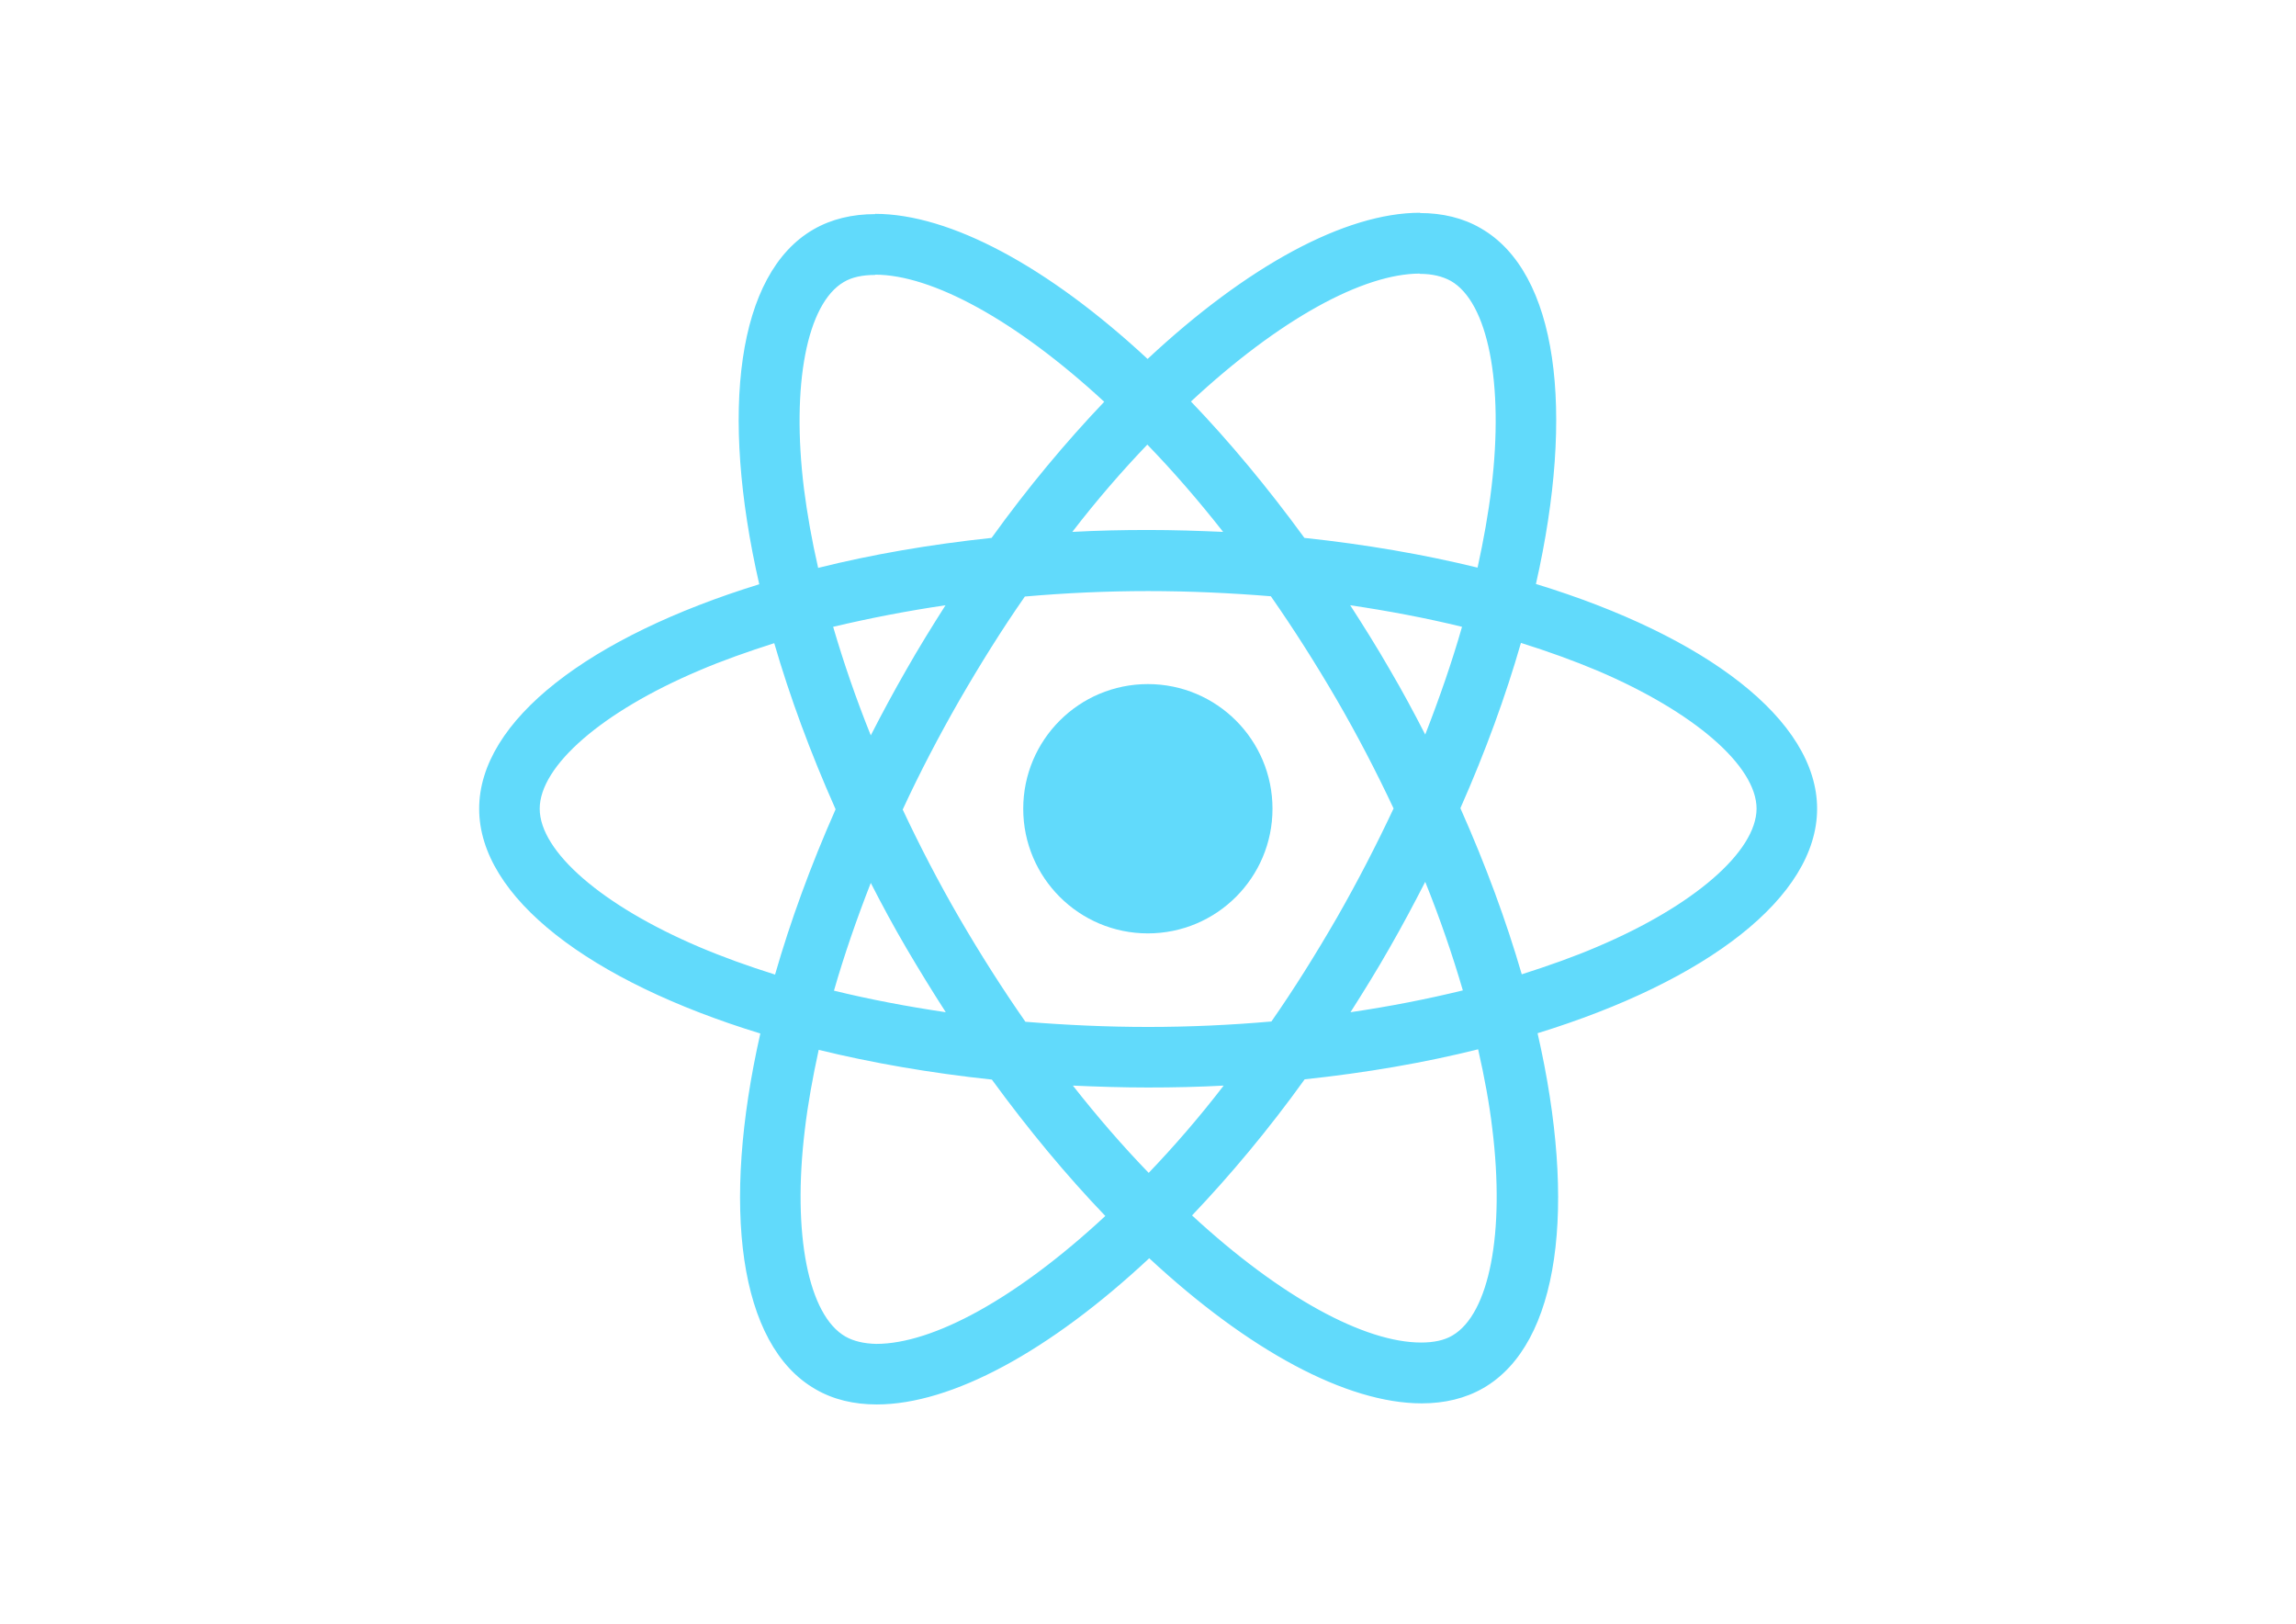
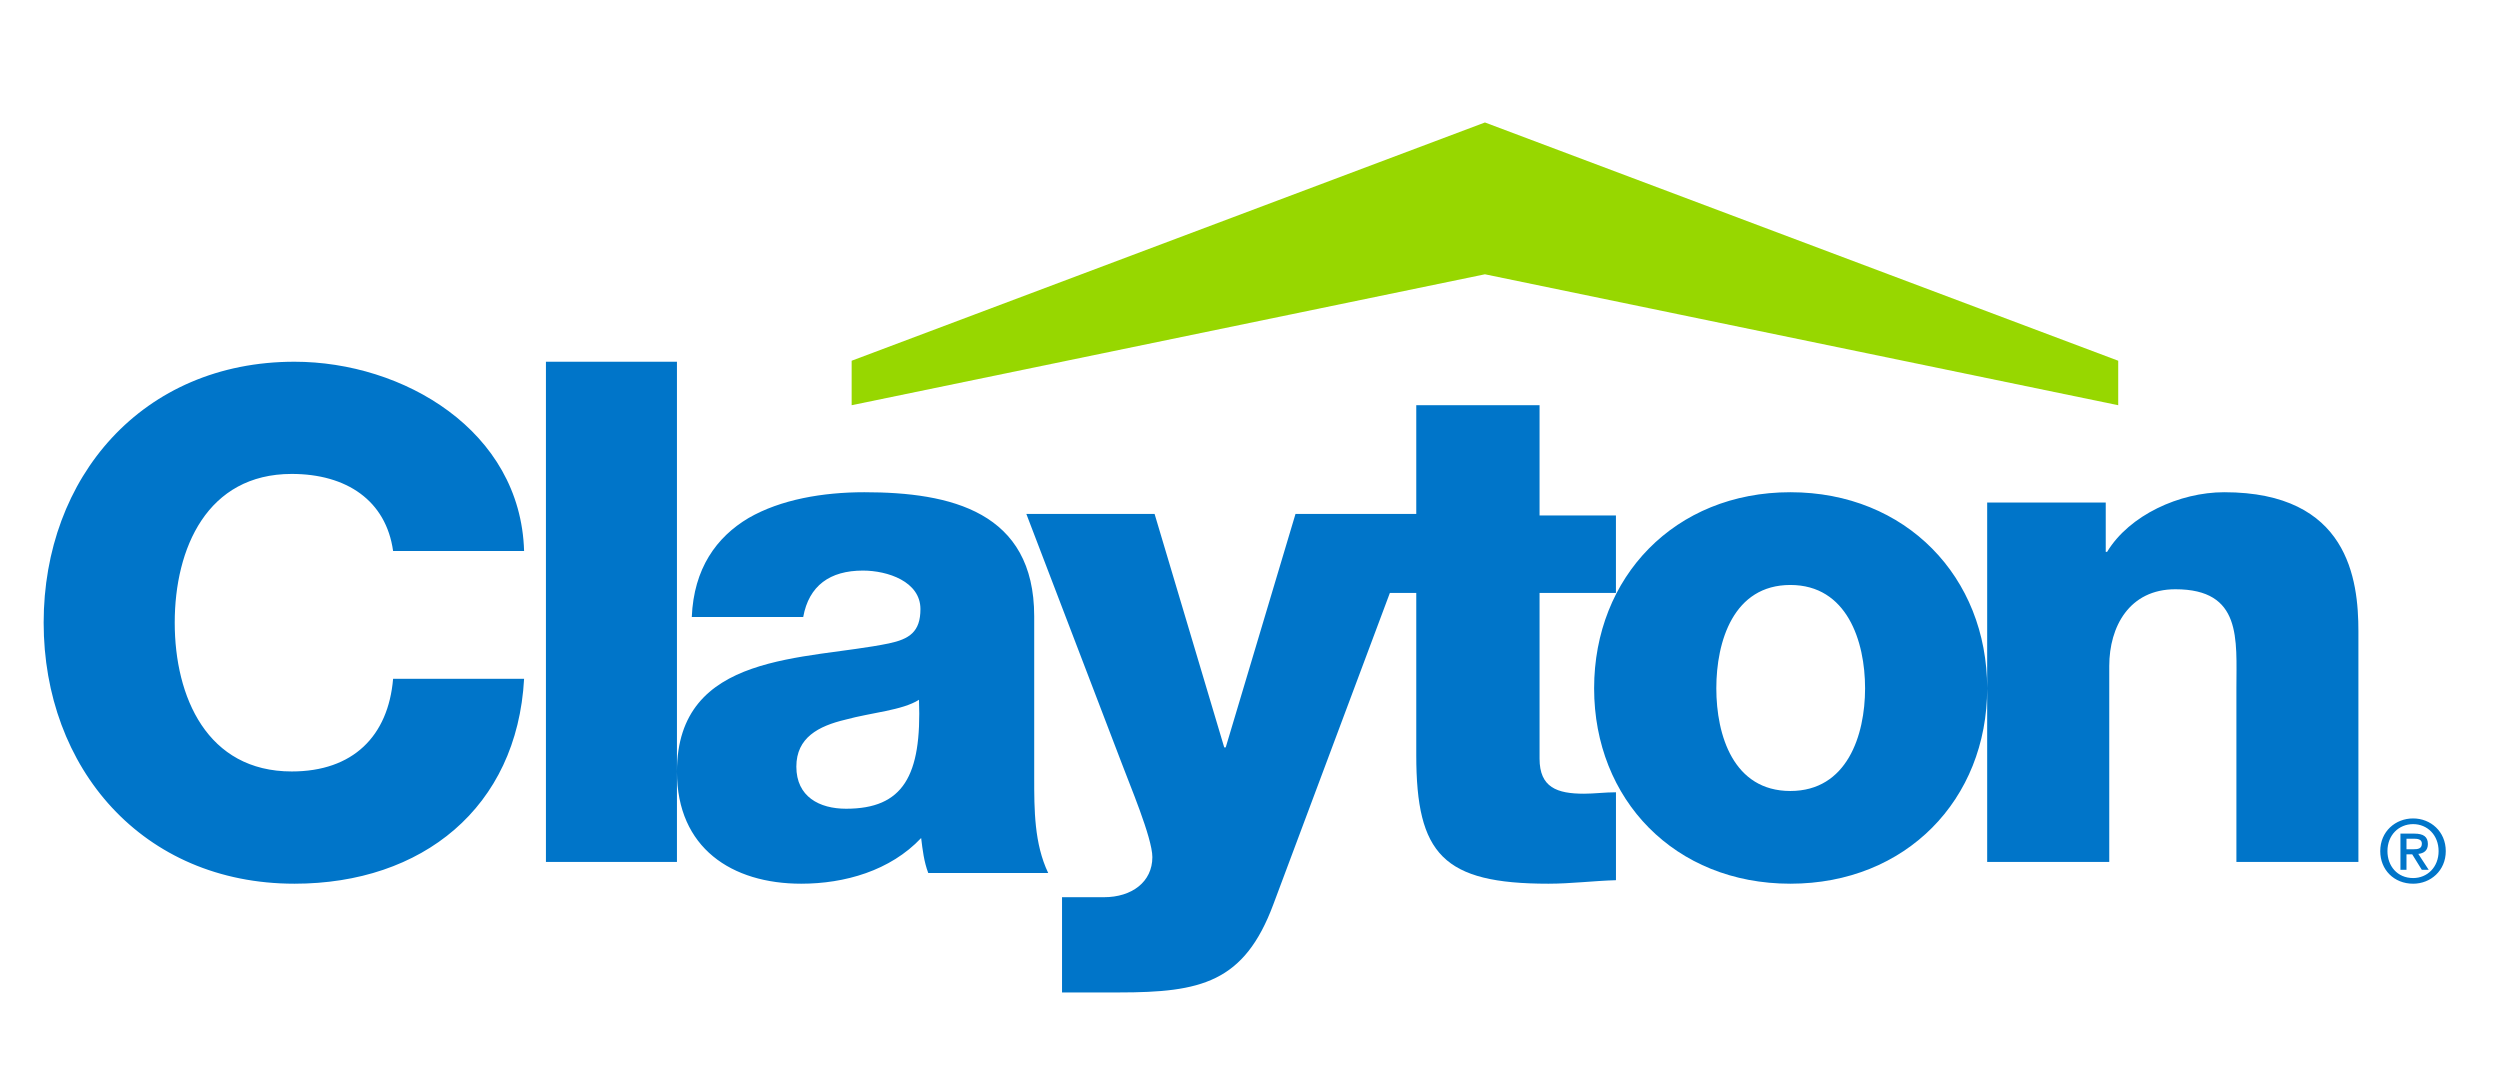
- <svg xmlns="http://www.w3.org/2000/svg" viewBox="0 0 841.9 595.3">
-   <g fill="#61DAFB">
-     <path d="M666.3 296.5c0-32.5-40.7-63.3-103.1-82.4 14.4-63.6 8-114.2-20.2-130.4-6.5-3.8-14.1-5.6-22.4-5.6v22.3c4.6 0 8.3.9 11.4 2.6 13.6 7.8 19.5 37.5 14.9 75.7-1.1 9.4-2.9 19.3-5.1 29.4-19.6-4.8-41-8.5-63.5-10.9-13.5-18.5-27.5-35.3-41.6-50 32.6-30.3 63.2-46.9 84-46.9V78c-27.5 0-63.5 19.6-99.9 53.6-36.4-33.8-72.4-53.2-99.9-53.2v22.3c20.7 0 51.4 16.5 84 46.6-14 14.7-28 31.4-41.3 49.9-22.6 2.4-44 6.1-63.6 11-2.3-10-4-19.7-5.2-29-4.7-38.2 1.1-67.9 14.6-75.8 3-1.8 6.9-2.6 11.5-2.6V78.5c-8.4 0-16 1.8-22.6 5.6-28.1 16.2-34.4 66.7-19.9 130.1-62.2 19.2-102.7 49.9-102.7 82.3 0 32.5 40.7 63.3 103.1 82.4-14.4 63.6-8 114.2 20.2 130.4 6.5 3.8 14.1 5.6 22.5 5.6 27.5 0 63.5-19.6 99.9-53.6 36.4 33.8 72.4 53.2 99.9 53.2 8.4 0 16-1.8 22.6-5.6 28.1-16.2 34.4-66.7 19.9-130.1 62-19.1 102.5-49.9 102.5-82.3zm-130.2-66.7c-3.7 12.9-8.3 26.2-13.5 39.5-4.1-8-8.4-16-13.1-24-4.6-8-9.5-15.8-14.4-23.4 14.2 2.1 27.9 4.7 41 7.9zm-45.8 106.5c-7.8 13.5-15.8 26.3-24.1 38.2-14.9 1.3-30 2-45.2 2-15.1 0-30.2-.7-45-1.9-8.3-11.9-16.4-24.6-24.2-38-7.6-13.1-14.5-26.4-20.8-39.8 6.2-13.4 13.2-26.8 20.7-39.9 7.8-13.5 15.8-26.3 24.1-38.2 14.9-1.3 30-2 45.2-2 15.1 0 30.2.7 45 1.9 8.3 11.9 16.4 24.6 24.2 38 7.6 13.1 14.5 26.4 20.8 39.8-6.3 13.4-13.2 26.8-20.7 39.9zm32.3-13c5.4 13.4 10 26.8 13.8 39.8-13.1 3.2-26.9 5.9-41.2 8 4.9-7.7 9.8-15.6 14.4-23.7 4.6-8 8.9-16.1 13-24.1zM421.2 430c-9.3-9.6-18.6-20.3-27.8-32 9 .4 18.2.7 27.5.7 9.4 0 18.7-.2 27.8-.7-9 11.7-18.3 22.4-27.5 32zm-74.4-58.9c-14.2-2.1-27.9-4.7-41-7.9 3.7-12.9 8.3-26.2 13.5-39.5 4.1 8 8.4 16 13.1 24 4.7 8 9.5 15.8 14.4 23.4zM420.7 163c9.3 9.6 18.6 20.3 27.8 32-9-.4-18.2-.7-27.5-.7-9.4 0-18.7.2-27.8.7 9-11.7 18.3-22.4 27.5-32zm-74 58.9c-4.9 7.7-9.8 15.6-14.4 23.7-4.6 8-8.9 16-13 24-5.4-13.4-10-26.8-13.8-39.8 13.1-3.1 26.9-5.8 41.2-7.9zm-90.5 125.2c-35.4-15.1-58.3-34.9-58.3-50.6 0-15.7 22.9-35.6 58.3-50.6 8.6-3.7 18-7 27.7-10.1 5.7 19.6 13.2 40 22.5 60.9-9.2 20.8-16.6 41.1-22.2 60.6-9.9-3.1-19.3-6.5-28-10.2zM310 490c-13.6-7.8-19.5-37.5-14.9-75.7 1.1-9.4 2.9-19.3 5.1-29.4 19.6 4.8 41 8.5 63.5 10.9 13.5 18.5 27.5 35.3 41.6 50-32.6 30.3-63.2 46.9-84 46.9-4.5-.1-8.3-1-11.3-2.7zm237.2-76.2c4.7 38.2-1.1 67.9-14.6 75.8-3 1.8-6.9 2.6-11.5 2.6-20.7 0-51.4-16.5-84-46.6 14-14.7 28-31.4 41.3-49.9 22.6-2.4 44-6.1 63.6-11 2.3 10.1 4.1 19.8 5.2 29.1zm38.5-66.7c-8.6 3.7-18 7-27.7 10.1-5.7-19.6-13.2-40-22.5-60.9 9.2-20.8 16.6-41.1 22.2-60.6 9.9 3.1 19.3 6.5 28.1 10.2 35.4 15.1 58.3 34.9 58.3 50.6-.1 15.7-23 35.6-58.4 50.6zM320.8 78.4z" />
-     <circle cx="420.9" cy="296.5" r="45.7" />
-     <path d="M520.5 78.1z" />
+ <svg xmlns="http://www.w3.org/2000/svg" width="91" height="39" viewBox="0 0 91 39" class="sc-2gayzq-0 ddrlee">
+   <g fill="none" fill-rule="evenodd">
+     <path class="letter" d="M87.844 30.413c.164 0 .312-.016.312-.207 0-.16-.16-.177-.295-.177h-.265v.384h.248zm-.248.747h-.22v-1.316h.51c.323 0 .489.112.489.378 0 .24-.148.339-.349.36l.378.578h-.251l-.348-.562h-.209v.562zm.242-1.662c-.526 0-.935.403-.935.983 0 .538.356.98.935.98.52 0 .927-.4.927-.98s-.407-.983-.927-.983zm0 2.169c-.699 0-1.197-.51-1.197-1.186 0-.717.553-1.19 1.197-1.19.635 0 1.188.473 1.188 1.19 0 .713-.553 1.186-1.188 1.186zM19.077 19.557c-.127-4.39-4.408-6.89-8.358-6.89-5.537 0-9.13 4.21-9.13 9.498 0 5.287 3.593 9.502 9.13 9.502 4.643 0 8.101-2.76 8.358-7.459h-4.768c-.178 2.09-1.459 3.373-3.69 3.373-3.08 0-4.259-2.71-4.259-5.416 0-2.706 1.178-5.414 4.258-5.414 1.998 0 3.435.97 3.691 2.806h4.768zM19.872 30.875L24.641 30.875 24.641 12.667 19.872 12.667zM28.987 27.406c0-1.061.812-1.478 1.784-1.71.948-.26 2.071-.337 2.68-.724.105 2.78-.582 3.966-2.653 3.966-.973 0-1.811-.438-1.811-1.532zm.25-5.447c.207-1.142.973-1.69 2.172-1.69.899 0 2.095.397 2.095 1.402 0 .831-.406 1.092-1.152 1.25-3.01.621-7.711.282-7.711 4.669 0 2.778 1.997 4.077 4.523 4.077 1.578 0 3.241-.47 4.366-1.663.053.437.102.857.258 1.272h4.366c-.509-1.067-.509-2.31-.509-3.453v-5.891c0-3.81-3.041-4.515-6.184-4.515-1.505 0-3.041.262-4.214.939-1.172.697-1.993 1.838-2.066 3.603h4.056z" transform="translate(0 .5)" fill="#0075C9" />
+     <path class="letter" d="M51.667 18.208h-4.511l-2.54 8.498h-.054l-2.535-8.498h-4.668l3.473 9.078c.258.702 1.114 2.71 1.114 3.413 0 .905-.751 1.459-1.758 1.459h-1.53v3.467h2.068c2.983 0 4.566-.355 5.627-3.215l5.314-14.202z" transform="translate(0 .5)" fill="#0075C9" />
+     <path class="letter" d="M58.82 18.262h-2.78V14.25h-4.488v4.012h-2.27v2.82h2.27v5.905c0 3.608.976 4.68 4.809 4.68.82 0 1.637-.104 2.46-.128v-3.2c-.397 0-.798.052-1.163.052-.98 0-1.618-.227-1.618-1.276v-6.033h2.78v-2.82z" transform="translate(0 .5)" fill="#0075C9" />
+     <path class="letter" d="M62.474 24.555c0-1.717.626-3.762 2.695-3.762 2.063 0 2.72 2.045 2.72 3.762 0 1.715-.657 3.737-2.72 3.737-2.07 0-2.695-2.022-2.695-3.737m-4.448 0c0 4.048 2.933 7.112 7.143 7.112 4.209 0 7.164-3.064 7.164-7.112 0-4.049-2.955-7.138-7.164-7.138-4.21 0-7.143 3.09-7.143 7.138M72.333 30.875h4.444v-7.133c0-1.435.733-2.793 2.407-2.793 2.431 0 2.221 1.813 2.221 3.602v6.324h4.441V22.48c0-1.882-.364-5.063-4.887-5.063-1.62 0-3.449.832-4.26 2.17h-.05v-1.794h-4.316v13.082z" transform="translate(0 .5)" fill="#0075C9" />
+     <path class="roof" d="M31 12.631L54.052 3.958 77.103 12.631 77.103 14.25 54.052 9.484 31 14.25z" transform="translate(0 .5)" fill="#97D700" />
  </g>
</svg>
